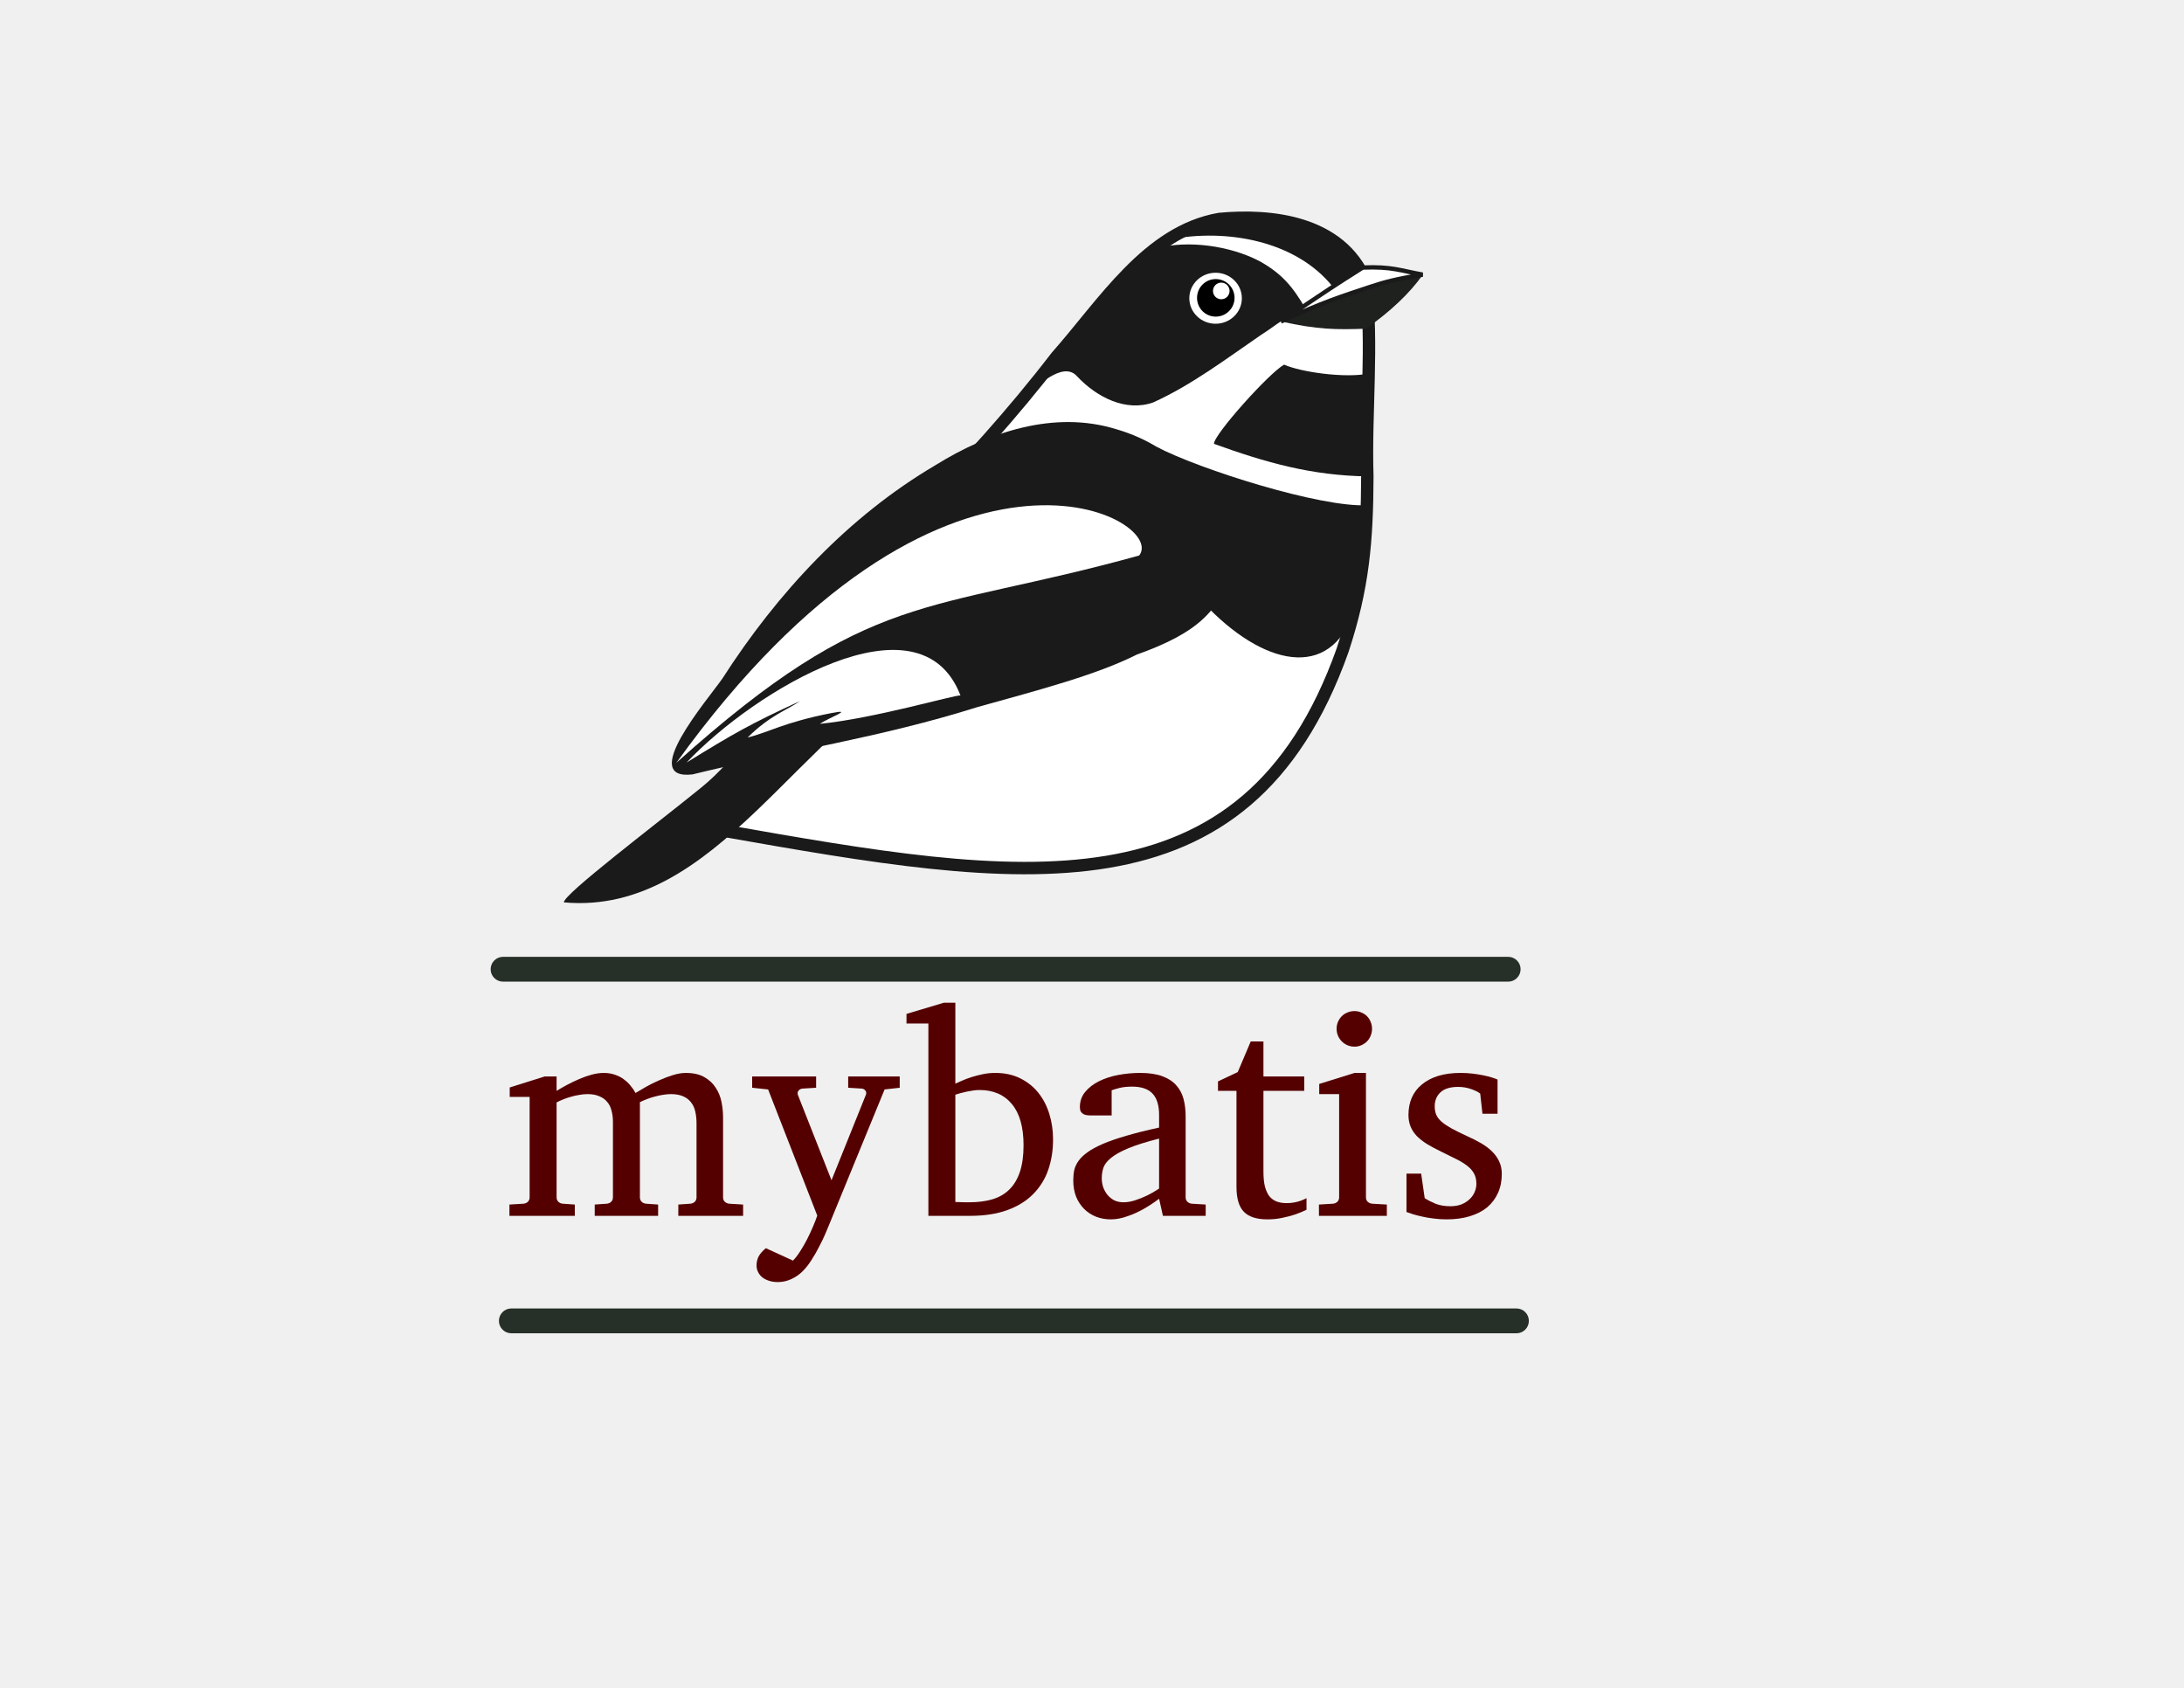
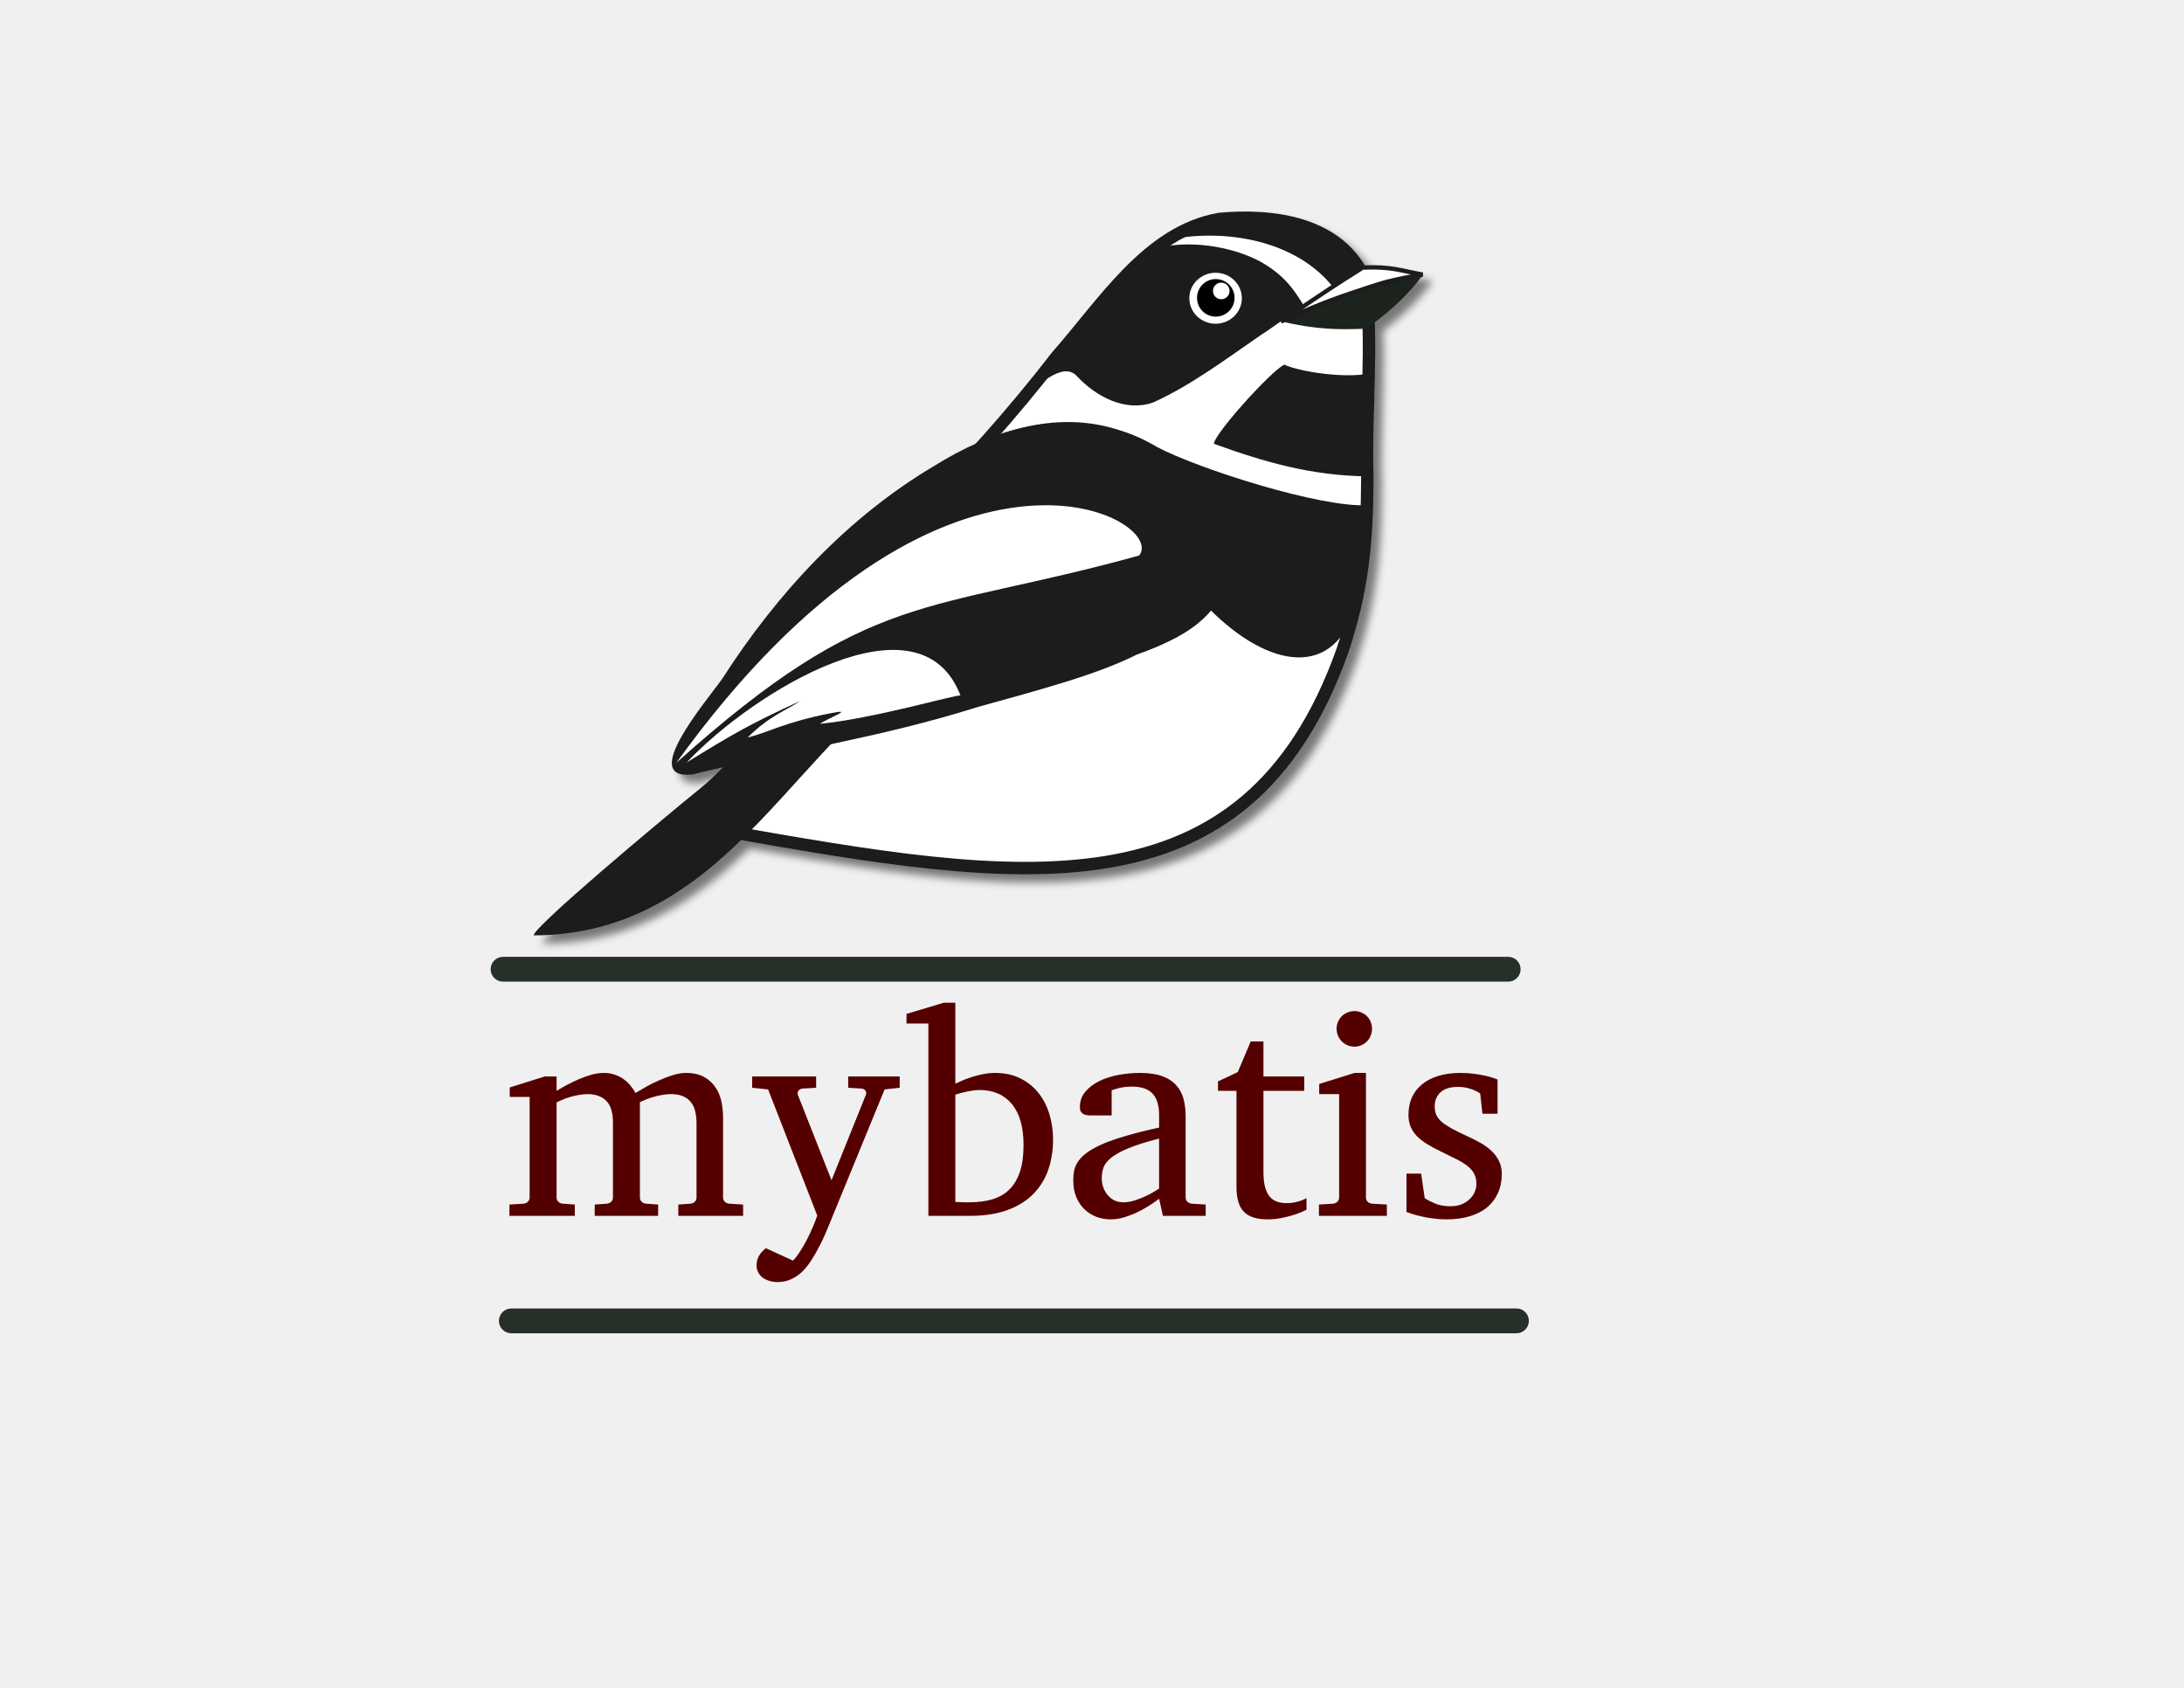
<svg xmlns="http://www.w3.org/2000/svg" width="792pt" height="612pt" id="svg2" version="1.0">
  <defs id="defs4">
    <linearGradient id="linearGradient3038">
      <stop style="stop-color:#757769;stop-opacity:1;" offset="0" id="stop3040" />
      <stop style="stop-color:#fff8cb;stop-opacity:1;" offset="1" id="stop3042" />
    </linearGradient>
    <linearGradient id="linearGradient3038-2">
      <stop style="stop-color:#757769;stop-opacity:1;" offset="0" id="stop3040-7" />
      <stop style="stop-color:#fff8cb;stop-opacity:1;" offset="1" id="stop3042-0" />
    </linearGradient>
+     <filter id="filter3032" width="1.5" height="1.5" x="-.25" y="-.25">
+       <feGaussianBlur id="feGaussianBlur3034" in="SourceAlpha" stdDeviation="2" result="blur" />
+       <feColorMatrix id="feColorMatrix3036" result="bluralpha" type="matrix" values="1 0 0 0 0 0 1 0 0 0 0 0 1 0 0 0 0 0 0.5 0 " />
+       <feOffset id="feOffset3038" in="bluralpha" dx="4" dy="4" result="offsetBlur" />
+       <feMerge id="feMerge3040">
+         <feMergeNode id="feMergeNode3042" in="offsetBlur" />
+         <feMergeNode id="feMergeNode3044" in="SourceGraphic" />
+       </feMerge>
+     </filter>
  </defs>
  <g id="layer1">
    <path id="path3104" style="font-size:139.822px;font-style:normal;font-variant:normal;font-weight:normal;font-stretch:normal;text-align:center;line-height:125%;writing-mode:lr-tb;text-anchor:middle;fill:#550000;fill-opacity:1;stroke:none;font-family:Abyssinica SIL;-inkscape-font-specification:Abyssinica SIL" d="m 327.977,587.806 0,-5.462 5.871,-0.41 c 0.865,-0.091 1.57,-0.41 2.116,-0.956 0.546,-0.546 0.819,-1.252 0.819,-2.116 l 0,-35.638 c -9e-5,-2.185 -0.205,-4.142 -0.614,-5.871 -0.41,-1.775 -1.115,-3.277 -2.116,-4.506 -0.956,-1.229 -2.23,-2.185 -3.823,-2.867 -1.593,-0.683 -3.55,-1.024 -5.871,-1.024 -1.183,6e-5 -2.435,0.114 -3.755,0.341 -1.274,0.182 -2.572,0.455 -3.892,0.819 -1.274,0.319 -2.549,0.728 -3.823,1.229 -1.229,0.455 -2.39,0.956 -3.482,1.502 l 0,46.016 c -6e-5,0.865 0.273,1.57 0.819,2.116 0.546,0.546 1.252,0.865 2.116,0.956 l 5.871,0.41 0,5.462 -30.654,0 0,-5.462 5.871,-0.41 c 0.865,-0.091 1.57,-0.41 2.116,-0.956 0.546,-0.546 0.819,-1.252 0.819,-2.116 l 0,-36.526 c -5e-5,-1.957 -0.228,-3.755 -0.683,-5.394 -0.41,-1.684 -1.115,-3.095 -2.116,-4.233 -0.956,-1.183 -2.23,-2.094 -3.823,-2.731 -1.548,-0.683 -3.436,-1.024 -5.667,-1.024 -1.32,6e-5 -2.708,0.137 -4.165,0.41 -1.411,0.228 -2.776,0.546 -4.096,0.956 -1.32,0.364 -2.572,0.797 -3.755,1.297 -1.138,0.455 -2.116,0.91 -2.936,1.365 l 0,45.879 c -3e-5,0.865 0.273,1.57 0.819,2.116 0.546,0.546 1.252,0.865 2.116,0.956 l 5.871,0.41 0,5.462 -31.61,0 0,-5.462 6.827,-0.41 c 0.865,-0.091 1.57,-0.41 2.116,-0.956 0.546,-0.546 0.819,-1.252 0.819,-2.116 l 0,-48.542 -9.626,0 0,-4.574 16.932,-5.325 5.735,0 0,6.964 c 1.547,-0.956 3.254,-1.934 5.12,-2.936 1.912,-1.001 3.869,-1.934 5.871,-2.799 2.003,-0.865 4.005,-1.57 6.008,-2.116 2.048,-0.546 3.983,-0.819 5.803,-0.819 2.003,7e-5 3.823,0.296 5.462,0.888 1.638,0.546 3.072,1.297 4.301,2.253 1.274,0.91 2.367,1.957 3.277,3.141 0.956,1.138 1.73,2.276 2.321,3.414 1.411,-0.865 3.118,-1.866 5.12,-3.004 2.003,-1.138 4.119,-2.185 6.349,-3.141 2.23,-1.001 4.46,-1.843 6.691,-2.526 2.23,-0.683 4.278,-1.024 6.145,-1.024 3.687,7e-5 6.691,0.683 9.012,2.048 2.321,1.32 4.142,3.027 5.462,5.12 1.365,2.048 2.298,4.347 2.799,6.896 0.501,2.549 0.751,5.007 0.751,7.373 l 0,38.711 c -1.1e-4,0.865 0.273,1.57 0.819,2.116 0.592,0.546 1.297,0.865 2.116,0.956 l 6.759,0.41 0,5.462 -31.337,0" />
    <path id="path3106" style="font-size:139.822px;font-style:normal;font-variant:normal;font-weight:normal;font-stretch:normal;text-align:center;line-height:125%;writing-mode:lr-tb;text-anchor:middle;fill:#550000;fill-opacity:1;stroke:none;font-family:Abyssinica SIL;-inkscape-font-specification:Abyssinica SIL" d="m 427.723,526.702 -26.831,65.405 c -0.455,1.138 -1.092,2.663 -1.912,4.574 -0.819,1.912 -1.798,3.937 -2.936,6.076 -1.092,2.185 -2.321,4.324 -3.687,6.418 -1.32,2.094 -2.708,3.869 -4.165,5.325 -1.684,1.684 -3.55,2.981 -5.598,3.892 -2.003,0.956 -4.187,1.434 -6.554,1.434 -1.639,-3e-5 -3.095,-0.228 -4.369,-0.683 -1.274,-0.41 -2.344,-0.979 -3.209,-1.707 -0.865,-0.728 -1.525,-1.593 -1.98,-2.594 -0.455,-0.956 -0.683,-1.957 -0.683,-3.004 -10e-6,-1.593 0.341,-3.072 1.024,-4.438 0.728,-1.32 1.889,-2.64 3.482,-3.96 l 13.108,6.008 c 1.138,-1.138 2.299,-2.64 3.482,-4.506 1.183,-1.821 2.298,-3.755 3.345,-5.803 1.047,-2.048 2.003,-4.096 2.867,-6.145 0.865,-2.003 1.547,-3.778 2.048,-5.325 l -23.759,-60.968 -7.715,-0.819 0,-5.462 30.928,0 0,5.462 -6.691,0.41 c -0.774,0.091 -1.388,0.432 -1.843,1.024 -0.455,0.592 -0.546,1.274 -0.273,2.048 l 16.249,41.237 16.59,-41.237 c 0.319,-0.728 0.273,-1.388 -0.137,-1.98 -0.41,-0.637 -1.001,-1.001 -1.775,-1.092 l -6.622,-0.41 0,-5.462 24.92,0 0,5.462 -7.305,0.819" />
    <path id="path3108" style="font-size:139.822px;font-style:normal;font-variant:normal;font-weight:normal;font-stretch:normal;text-align:center;line-height:125%;writing-mode:lr-tb;text-anchor:middle;fill:#550000;fill-opacity:1;stroke:none;font-family:Abyssinica SIL;-inkscape-font-specification:Abyssinica SIL" d="m 509.172,550.871 c -7e-5,5.28 -0.774,10.173 -2.321,14.679 -1.548,4.46 -3.96,8.352 -7.237,11.675 -3.232,3.323 -7.396,5.917 -12.494,7.783 -5.052,1.866 -11.083,2.799 -18.092,2.799 l -20.14,0 0,-92.987 -10.582,0 0,-4.643 18.024,-5.394 5.598,0 0,39.12 c 0.819,-0.364 1.889,-0.842 3.209,-1.434 1.32,-0.592 2.822,-1.161 4.506,-1.707 1.73,-0.546 3.573,-1.024 5.53,-1.434 1.957,-0.41 3.96,-0.614 6.008,-0.614 4.597,7e-5 8.625,0.865 12.084,2.594 3.505,1.73 6.44,4.074 8.807,7.032 2.367,2.959 4.142,6.395 5.325,10.309 1.183,3.869 1.775,7.942 1.775,12.221 m -14.269,2.799 c -5e-5,-8.784 -1.889,-15.43 -5.667,-19.936 -3.732,-4.506 -8.967,-6.759 -15.703,-6.759 -0.774,6e-5 -1.684,0.068 -2.731,0.205 -1.047,0.137 -2.116,0.319 -3.209,0.546 -1.047,0.228 -2.094,0.478 -3.141,0.751 -1.001,0.273 -1.843,0.523 -2.526,0.751 l 0,51.887 c 0.774,0.045 1.57,0.068 2.39,0.068 0.683,0.045 1.411,0.068 2.185,0.068 0.819,0 1.57,0 2.253,0 4.142,0 7.829,-0.478 11.06,-1.434 3.232,-0.956 5.962,-2.526 8.193,-4.711 2.23,-2.185 3.937,-5.029 5.12,-8.534 1.183,-3.505 1.775,-7.806 1.775,-12.904" />
    <path id="path3110" style="font-size:139.822px;font-style:normal;font-variant:normal;font-weight:normal;font-stretch:normal;text-align:center;line-height:125%;writing-mode:lr-tb;text-anchor:middle;fill:#550000;fill-opacity:1;stroke:none;font-family:Abyssinica SIL;-inkscape-font-specification:Abyssinica SIL" d="m 562.288,587.806 -1.843,-8.261 c -2.458,1.866 -4.984,3.527 -7.578,4.984 -1.138,0.637 -2.344,1.252 -3.618,1.843 -1.274,0.592 -2.594,1.115 -3.96,1.57 -1.32,0.501 -2.685,0.888 -4.096,1.161 -1.365,0.273 -2.731,0.41 -4.096,0.41 -2.549,-10e-6 -4.938,-0.432 -7.169,-1.297 -2.185,-0.865 -4.096,-2.116 -5.735,-3.755 -1.639,-1.639 -2.936,-3.618 -3.892,-5.94 -0.91,-2.321 -1.365,-4.961 -1.365,-7.92 0,-1.73 0.159,-3.368 0.478,-4.916 0.364,-1.547 1.07,-3.049 2.116,-4.506 1.047,-1.456 2.503,-2.845 4.369,-4.165 1.912,-1.365 4.392,-2.708 7.442,-4.028 3.095,-1.32 6.85,-2.617 11.265,-3.892 4.46,-1.32 9.74,-2.64 15.839,-3.96 l 0,-6.008 c -4e-5,-4.688 -1.047,-8.147 -3.141,-10.377 -2.094,-2.276 -5.394,-3.414 -9.9,-3.414 -2.458,7e-5 -4.552,0.228 -6.281,0.683 -1.73,0.455 -2.936,0.819 -3.618,1.092 l 0,12.153 -10.173,0 c -0.637,4e-5 -1.274,-0.045 -1.912,-0.137 -0.592,-0.091 -1.138,-0.273 -1.639,-0.546 -0.501,-0.319 -0.91,-0.728 -1.229,-1.229 -0.273,-0.546 -0.41,-1.252 -0.41,-2.116 -10e-6,-2.867 0.865,-5.325 2.594,-7.373 1.73,-2.094 3.983,-3.823 6.759,-5.189 2.776,-1.365 5.894,-2.367 9.353,-3.004 3.459,-0.637 6.918,-0.956 10.377,-0.956 4.324,7e-5 7.897,0.523 10.719,1.57 2.867,1.047 5.12,2.503 6.759,4.369 1.684,1.866 2.867,4.074 3.55,6.622 0.683,2.549 1.024,5.348 1.024,8.398 l 0,39.189 c -6e-5,0.865 0.273,1.57 0.819,2.116 0.592,0.546 1.297,0.865 2.116,0.956 l 6.759,0.41 0,5.462 -20.687,0 m -1.843,-37.345 c -6.281,1.593 -11.265,3.163 -14.952,4.711 -3.687,1.548 -6.486,3.118 -8.398,4.711 -1.866,1.548 -3.072,3.141 -3.618,4.779 -0.501,1.593 -0.751,3.254 -0.751,4.984 -2e-5,1.456 0.228,2.89 0.683,4.301 0.501,1.365 1.183,2.594 2.048,3.687 0.91,1.092 2.003,1.98 3.277,2.663 1.32,0.637 2.822,0.956 4.506,0.956 1.866,0 3.8,-0.341 5.803,-1.024 2.048,-0.683 3.914,-1.434 5.598,-2.253 1.957,-0.956 3.892,-2.071 5.803,-3.345 l 0,-24.169" />
    <path id="path3112" style="font-size:139.822px;font-style:normal;font-variant:normal;font-weight:normal;font-stretch:normal;text-align:center;line-height:125%;writing-mode:lr-tb;text-anchor:middle;fill:#550000;fill-opacity:1;stroke:none;font-family:Abyssinica SIL;-inkscape-font-specification:Abyssinica SIL" d="m 631.722,584.871 c -1.73,0.865 -3.619,1.639 -5.667,2.321 -1.73,0.592 -3.732,1.115 -6.008,1.57 -2.276,0.501 -4.665,0.751 -7.169,0.751 -5.28,-10e-6 -9.103,-1.229 -11.47,-3.687 -2.367,-2.458 -3.55,-6.463 -3.55,-12.016 l 0,-46.425 -8.944,0 0,-4.574 9.558,-4.506 6.281,-14.815 6.145,0 0,16.932 19.731,0 0,6.964 -19.731,0 0,39.052 c -2e-5,2.776 0.228,5.143 0.683,7.1 0.501,1.912 1.206,3.482 2.116,4.711 0.956,1.183 2.116,2.048 3.482,2.594 1.411,0.546 3.049,0.819 4.916,0.819 1.365,10e-6 2.617,-0.114 3.755,-0.341 1.183,-0.228 2.207,-0.501 3.072,-0.819 1.001,-0.364 1.934,-0.774 2.799,-1.229 l 0,5.598" />
    <path id="path3114" style="font-size:139.822px;font-style:normal;font-variant:normal;font-weight:normal;font-stretch:normal;text-align:center;line-height:125%;writing-mode:lr-tb;text-anchor:middle;fill:#550000;fill-opacity:1;stroke:none;font-family:Abyssinica SIL;-inkscape-font-specification:Abyssinica SIL" d="m 663.4,497.345 c -3e-5,1.183 -0.228,2.321 -0.683,3.414 -0.41,1.047 -1.001,1.957 -1.775,2.731 -0.774,0.774 -1.684,1.388 -2.731,1.843 -1.001,0.455 -2.094,0.683 -3.277,0.683 -1.183,8e-5 -2.321,-0.227 -3.414,-0.683 -1.047,-0.455 -1.957,-1.07 -2.731,-1.843 -0.774,-0.774 -1.388,-1.684 -1.843,-2.731 -0.455,-1.092 -0.683,-2.23 -0.683,-3.414 -10e-6,-1.183 0.228,-2.298 0.683,-3.345 0.455,-1.047 1.07,-1.957 1.843,-2.731 0.774,-0.774 1.684,-1.365 2.731,-1.775 1.092,-0.455 2.23,-0.683 3.414,-0.683 1.183,1e-4 2.276,0.228 3.277,0.683 1.047,0.41 1.957,1.001 2.731,1.775 0.774,0.774 1.365,1.684 1.775,2.731 0.455,1.047 0.683,2.162 0.683,3.345 m -25.671,90.461 0,-5.462 6.827,-0.41 c 0.865,-0.091 1.57,-0.41 2.116,-0.956 0.546,-0.546 0.819,-1.252 0.819,-2.116 l 0,-49.907 -9.626,0 0,-4.916 17.068,-5.325 5.53,0 0,60.148 c -3e-5,0.865 0.273,1.57 0.819,2.116 0.592,0.546 1.297,0.865 2.116,0.956 l 7.169,0.41 0,5.462 -32.839,0" />
    <path id="path3116" style="font-size:139.822px;font-style:normal;font-variant:normal;font-weight:normal;font-stretch:normal;text-align:center;line-height:125%;writing-mode:lr-tb;text-anchor:middle;fill:#550000;fill-opacity:1;stroke:none;font-family:Abyssinica SIL;-inkscape-font-specification:Abyssinica SIL" d="m 726.143,567.529 c -5e-5,3.414 -0.615,6.486 -1.843,9.217 -1.229,2.731 -2.981,5.052 -5.257,6.964 -2.276,1.866 -5.075,3.3 -8.398,4.301 -3.323,1.001 -7.055,1.502 -11.197,1.502 -2.139,-10e-6 -4.233,-0.137 -6.281,-0.41 -2.003,-0.228 -3.869,-0.546 -5.598,-0.956 -1.684,-0.364 -3.186,-0.751 -4.506,-1.161 -1.32,-0.41 -2.321,-0.751 -3.004,-1.024 l 0,-18.57 7.1,0 1.707,11.879 c 1.411,0.91 3.141,1.798 5.189,2.663 2.094,0.819 4.506,1.229 7.237,1.229 2.003,10e-6 3.778,-0.296 5.325,-0.888 1.547,-0.637 2.845,-1.456 3.892,-2.458 1.092,-1.001 1.912,-2.139 2.458,-3.414 0.592,-1.32 0.888,-2.685 0.888,-4.096 -3e-5,-1.957 -0.387,-3.618 -1.161,-4.984 -0.774,-1.411 -1.889,-2.663 -3.345,-3.755 -1.457,-1.138 -3.254,-2.23 -5.394,-3.277 -2.094,-1.047 -4.483,-2.23 -7.169,-3.55 -2.549,-1.229 -4.802,-2.435 -6.759,-3.618 -1.957,-1.229 -3.618,-2.526 -4.984,-3.892 -1.32,-1.411 -2.321,-2.936 -3.004,-4.574 -0.683,-1.684 -1.024,-3.573 -1.024,-5.667 -10e-6,-3.095 0.546,-5.894 1.639,-8.398 1.138,-2.503 2.776,-4.62 4.916,-6.349 2.139,-1.775 4.756,-3.14 7.851,-4.096 3.141,-0.956 6.736,-1.434 10.787,-1.434 2.048,7e-5 4.005,0.114 5.871,0.341 1.866,0.228 3.573,0.501 5.12,0.819 1.547,0.319 2.913,0.66 4.096,1.024 1.183,0.364 2.116,0.706 2.799,1.024 l 0,16.522 -7.305,0 -1.092,-9.763 c -1.001,-0.774 -2.481,-1.502 -4.438,-2.185 -1.957,-0.683 -4.028,-1.024 -6.213,-1.024 -3.869,6e-5 -6.736,0.888 -8.602,2.663 -1.821,1.73 -2.731,3.96 -2.731,6.691 -2e-5,1.593 0.25,2.981 0.751,4.165 0.546,1.183 1.411,2.299 2.594,3.345 1.229,1.047 2.822,2.116 4.779,3.209 2.003,1.092 4.483,2.321 7.442,3.687 2.458,1.092 4.711,2.23 6.759,3.414 2.048,1.183 3.823,2.503 5.325,3.96 1.502,1.457 2.663,3.072 3.482,4.847 0.865,1.775 1.297,3.801 1.297,6.076" />
    <rect style="color:#000000;fill:#262f28;fill-opacity:1;fill-rule:nonzero;stroke:none;stroke-width:2;marker:none;visibility:visible;display:inline;overflow:visible;enable-background:accumulate" id="rect2969" width="498" height="12" x="-735.233" y="462.586" ry="6" transform="scale(-1,1)" />
    <rect ry="6" y="632.586" x="-739.233" height="12" width="498" id="rect2971" style="color:#000000;fill:#262f28;fill-opacity:1;fill-rule:nonzero;stroke:none;stroke-width:2;marker:none;visibility:visible;display:inline;overflow:visible;enable-background:accumulate" transform="scale(-1,1)" />
-     <path style="fill:#ffffff;fill-opacity:1;stroke:#1a1a1a;stroke-width:6;stroke-miterlimit:4;stroke-opacity:1;stroke-dasharray:none" d="m 649.182,314.316 c 9.973,-30.303 11.824,-52.687 11.948,-83.927 -0.985,-31.434 2.883,-63.607 -0.883,-94.749 -12.158,-28.655 -45.696,-32.12 -70.718,-29.772 -34.68,6.127 -55.759,40.614 -78.747,66.635 -21.165,27.523 -44.255,53.044 -68.39,77.223 -80.68,113.613 -104.436,148.343 -92.648,151.857 142.724,25.17 252.783,44.129 299.438,-87.267 z" id="Body" />
-     <path style="fill:#1a1a1a;stroke:none;stroke-width:6;stroke-miterlimit:4;stroke-dasharray:none" d="m 658.956,129.347 c -16.442,-23.58 -60.174,-35.34 -93.718,-13.523 27.808,-5.503 61.359,0.575 79.132,22.757 5.437,-3.801 8.904,-5.744 14.586,-9.233 z" id="HeadStripe" />
-     <path style="fill:#1a1a1a;fill-opacity:1;stroke-width:6;stroke-miterlimit:4;stroke-dasharray:none" d="m 496.72,190.066 c 12.448,-14.03 23.54,-29.488 35.922,-43.571 9.017,-8.931 17.315,-18.823 27.202,-26.604 14.65,-3.787 34.69,-1.175 49.144,6.352 10.704,6.001 15.936,12.054 22.511,23.386 -8.072,1.615 -14.574,7.825 -21.606,12.171 -17.047,11.694 -33.763,24.388 -52.386,32.797 -13.182,4.582 -27.159,-2.497 -36.692,-12.62 -3.705,-4.268 -9.093,-2.157 -13.107,0.222 -3.89,2.206 -7.38,5.156 -10.988,7.867 z" id="EyeMask" />
-     <path id="Chest" d="m 655.862,291.735 c 3.623,-14.576 5.979,-43.912 5.112,-47.489 -22.306,1.191 -80.797,-17.233 -101.829,-28.263 29.827,29.725 26.448,24.272 33.454,43.225 6.801,9.259 -7.03,24.708 -8.025,35.005 28.706,29.009 61.026,34.758 71.288,-2.478 z" style="fill:#1a1a1a;fill-opacity:1;stroke:none" />
-     <path id="TailUpper" d="m 453.737,318.397 c -67.452,32.384 -106.7,124.485 -181.07,117.872 -0.736,-3.541 44.888,-38.022 66.427,-55.539 16.95,-13.764 33.096,-37.33 33.364,-44.419 10.796,-4.584 68.656,-18.306 81.28,-17.914 z" style="fill:#1a1a1a;fill-opacity:1;stroke:none;stroke-width:6;stroke-miterlimit:4;stroke-dasharray:none" />
-     <g id="Beak" transform="matrix(-0.4865093,0,0,0.5435717,670.447,124.1698)" style="stroke-width:11.667;stroke-miterlimit:4;stroke-dasharray:none">
-       <path style="fill:#1e211e;stroke-width:11.667;stroke-miterlimit:4;stroke-dasharray:none" d="m 104.971,57.474 c -36.118,7.238 -54.418,7.429 -84.595,6.432 -24.463,-15.64 -42.777,-30.942 -56.445,-48.064 10.282,0.444 26.446,3.735 50.502,10.039 24.056,6.304 52.978,14.809 90.539,31.593 z" id="BeakLower" />
-       <path id="BeakUpper" d="M 104.971,57.474 C 53.599,26.511 53.599,26.511 23.619,9.524 -5.397,8.454 -14.165,12.391 -35.864,15.827 c 27.277,4.06 37.973,6.63 53.795,11.35 26.878,8.017 45.176,13.067 87.04,30.298 z" style="fill:#ffffff;fill-opacity:1;stroke-width:3.889;stroke-miterlimit:4;stroke-dasharray:none;stroke:#1a1a1a;stroke-opacity:1" />
+     <g id="g3014" style="filter:url(#filter3032)">
+       <path id="Body" d="m 649.182,314.316 c 9.973,-30.303 11.824,-52.687 11.948,-83.927 -0.985,-31.434 2.883,-63.607 -0.883,-94.749 -12.158,-28.655 -45.696,-32.12 -70.718,-29.772 -34.68,6.127 -55.759,40.614 -78.747,66.635 -21.165,27.523 -44.255,53.044 -68.39,77.223 -80.68,113.613 -104.436,148.343 -92.648,151.857 142.724,25.17 252.783,44.129 299.438,-87.267 z" style="fill:#ffffff;fill-opacity:1;stroke:#1a1a1a;stroke-width:6;stroke-miterlimit:4;stroke-opacity:1;stroke-dasharray:none" />
+       <path id="HeadStripe" d="m 658.956,129.347 c -16.442,-23.58 -60.174,-35.34 -93.718,-13.523 27.808,-5.503 61.359,0.575 79.132,22.757 5.437,-3.801 8.904,-5.744 14.586,-9.233 z" style="fill:#1a1a1a;stroke:none;stroke-width:6;stroke-miterlimit:4;stroke-dasharray:none" />
+       <path id="EyeMask" d="m 496.72,190.066 c 12.448,-14.03 23.54,-29.488 35.922,-43.571 9.017,-8.931 17.315,-18.823 27.202,-26.604 14.65,-3.787 34.69,-1.175 49.144,6.352 10.704,6.001 15.936,12.054 22.511,23.386 -8.072,1.615 -14.574,7.825 -21.606,12.171 -17.047,11.694 -33.763,24.388 -52.386,32.797 -13.182,4.582 -27.159,-2.497 -36.692,-12.62 -3.705,-4.268 -9.093,-2.157 -13.107,0.222 -3.89,2.206 -7.38,5.156 -10.988,7.867 z" style="fill:#1a1a1a;fill-opacity:1;stroke-width:6;stroke-miterlimit:4;stroke-dasharray:none" />
+       <path style="fill:#1a1a1a;fill-opacity:1;stroke:none" d="m 655.862,291.735 c 3.623,-14.576 5.979,-43.912 5.112,-47.489 -22.306,1.191 -80.797,-17.233 -101.829,-28.263 29.827,29.725 26.448,24.272 33.454,43.225 6.801,9.259 -7.03,24.708 -8.025,35.005 28.706,29.009 61.026,34.758 71.288,-2.478 z" id="Chest" />
+       <path style="fill:#1a1a1a;fill-opacity:1;stroke:none" d="m 453.737,318.397 c -67.452,32.384 -98.377,133.501 -195.635,133.823 -0.736,-3.541 59.452,-53.974 80.991,-71.491 16.95,-13.764 33.096,-37.33 33.364,-44.419 10.796,-4.584 68.656,-18.306 81.28,-17.914 z" id="TailUpper" />
+       <g style="stroke-width:11.667;stroke-miterlimit:4;stroke-dasharray:none" transform="matrix(-0.4865093,0,0,0.5435717,670.447,124.1698)" id="Beak">
+         <path id="BeakLower" d="m 104.971,57.474 c -36.118,7.238 -54.418,7.429 -84.595,6.432 -24.463,-15.64 -42.777,-30.942 -56.445,-48.064 10.282,0.444 26.446,3.735 50.502,10.039 24.056,6.304 52.978,14.809 90.539,31.593 z" style="fill:#1e211e;stroke-width:11.667;stroke-miterlimit:4;stroke-dasharray:none" />
+         <path style="fill:#ffffff;fill-opacity:1;stroke-width:3.889;stroke-miterlimit:4;stroke-dasharray:none;stroke:#1a1a1a;stroke-opacity:1" d="M 104.971,57.474 C 53.599,26.511 53.599,26.511 23.619,9.524 -5.397,8.454 -14.165,12.391 -35.864,15.827 c 27.277,4.06 37.973,6.63 53.795,11.35 26.878,8.017 45.176,13.067 87.04,30.298 z" id="BeakUpper" />
+       </g>
+       <path style="fill:#ffffff;fill-opacity:1;stroke:none;stroke-width:11.128;stroke-miterlimit:4;stroke-dasharray:none" id="path2541" d="m 202.143,38.612 a 23.75,22.679 0 1 1 -47.5,0 23.75,22.679 0 1 1 47.5,0 z" transform="matrix(-0.5348029,0,0,0.5435717,683.163,123.1992)" />
+       <path id="path2543" d="m 587.831,134.922 c -5.013,0 -9.044,4.059 -9.044,9.077 0,5.018 4.031,9.077 9.044,9.077 5.013,0 9.095,-4.059 9.095,-9.077 0,-5.018 -4.082,-9.077 -9.095,-9.077 z" style="fill:#000000;fill-opacity:1;stroke:none;stroke-width:6;stroke-miterlimit:4;stroke-dasharray:none" />
+       <path id="WingBackground" d="m 561.172,217.221 c 17.042,12.127 34.287,30.305 34.158,53.412 -2.558,23.852 -17.067,35.679 -45.581,45.787 -19.593,9.897 -47.593,17.193 -77.024,25.395 -47.552,14.964 -91.174,21.127 -137.931,32.582 -26.295,3.003 7.031,-35.731 14.463,-46.307 26.73,-41.628 61.06,-78.446 102.912,-103.117 25.989,-16.168 57.622,-26.75 87.593,-17.46 7.518,2.167 14.768,5.404 21.41,9.709 z" style="fill:#1a1a1a;fill-opacity:1;stroke-width:6;stroke-miterlimit:4;stroke-dasharray:none" />
+       <path style="fill:#ffffff;stroke:none;stroke-width:6;stroke-miterlimit:4;stroke-dasharray:none" d="m 331.993,368.644 c 22.549,-13.926 31.059,-18.783 54.834,-29.703 -6.462,4.478 -14.419,6.815 -25.308,17.585 9.725,-2.266 17.451,-7.315 40.493,-11.784 11.521,-2.234 -1.149,2.117 -5.554,5.203 26.157,-2.576 65.578,-14.137 67.945,-13.722 -19.581,-50.934 -99.862,-2.151 -132.411,32.42 z" id="WingTip" />
+       <path style="fill:#ffffff;fill-opacity:1;fill-rule:evenodd;stroke:none;stroke-width:6;stroke-miterlimit:4;stroke-dasharray:none" d="M 550.804,268.571 C 447.32,297.237 421.492,284.04 327.021,368.78 455.468,190.541 565.078,250.551 550.804,268.571 z" id="WingStripe" />
+       <path d="m 574.635,107.126 c 8.997,-3.963 18.402,-6.674 27.674,-9.704 13.705,-4.636 27.614,-8.342 41.637,-11.54 5.082,-1.151 10.178,-2.274 15.358,-2.666 1.27,-0.073 2.546,-0.127 3.817,-0.062 0.439,0.018 0.878,0.019 1.318,0.016 0.253,-0.008 0.506,-0.008 0.76,-0.005 1.36,0.046 2.721,0.045 4.081,0.047 1.662,0.005 3.323,-0.005 4.985,-0.013 1.546,-0.198 2.175,0.153 3.503,0.912 1.524,0.892 2.872,1.958 4.088,3.319 1.29,1.473 2.361,3.177 3.154,5.035 0.516,1.005 0.517,2.165 0.753,3.252 0.179,0.748 0.602,1.236 1.155,1.672 0.969,0.585 2.004,0.855 3.088,1.057 0.174,0.027 0.349,0.054 0.523,0.08 0,0 -9.879,7.732 -9.879,7.732 l 0,0 c -0.175,-0.041 -0.35,-0.083 -0.525,-0.124 -1.212,-0.321 -2.417,-0.74 -3.442,-1.558 -0.671,-0.652 -1.247,-1.377 -1.515,-2.343 -0.338,-1.014 -0.162,-2.168 -0.624,-3.163 -0.683,-1.742 -1.682,-3.302 -2.902,-4.628 -1.162,-1.227 -2.483,-2.15 -3.926,-2.921 -1.031,-0.522 -2.064,-0.447 -3.182,-0.425 -1.651,-0.008 -3.303,-0.018 -4.954,-0.013 -1.399,0.003 -2.799,0.003 -4.198,0.048 -0.253,0.001 -0.506,0.003 -0.759,-0.011 -0.446,-0.013 -0.892,-0.027 -1.338,-0.055 -1.186,-0.053 -2.373,-0.035 -3.559,0.034 -4.934,0.36 -9.811,1.303 -14.67,2.297 -13.876,2.945 -27.596,6.616 -41.11,11.234 -9.67,3.26 -19.481,6.262 -28.742,10.822 0,0 9.431,-8.328 9.431,-8.328 z" id="path3153-7" style="fill:#000000;fill-opacity:0;stroke-width:6;stroke-miterlimit:4;stroke-dasharray:none" />
+       <path style="fill:#1a1a1a;stroke-width:6;stroke-miterlimit:4;stroke-dasharray:none" d="m 661.409,230.31 c 0.137,-12.927 0.967,-46.016 0.638,-49.739 -11.61,2.414 -33.141,-0.693 -41.147,-4.28 -7.113,3.838 -34.132,33.962 -33.935,38.287 25.132,9.061 47.229,15.369 74.444,15.732 z" id="Beard" />
+       <path transform="matrix(0.9083571,0,0,1.014898,31.34358,-88.24072)" d="m 619.993,225.536 a 4.417,3.964 0 1 1 -8.834,0 4.417,3.964 0 1 1 8.834,0 z" id="path3010" style="fill:#ffffff;fill-opacity:1;fill-rule:nonzero;stroke-width:6.249;stroke-miterlimit:4;stroke-dasharray:none" />
    </g>
-     <path transform="matrix(-0.5348029,0,0,0.5435717,683.163,123.1992)" d="m 202.143,38.612 a 23.75,22.679 0 1 1 -47.5,0 23.75,22.679 0 1 1 47.5,0 z" id="path2541" style="fill:#ffffff;fill-opacity:1;stroke:none;stroke-width:11.128;stroke-miterlimit:4;stroke-dasharray:none" />
-     <path style="fill:#000000;fill-opacity:1;stroke:none;stroke-width:6;stroke-miterlimit:4;stroke-dasharray:none" d="m 587.831,134.922 c -5.013,0 -9.044,4.059 -9.044,9.077 0,5.018 4.031,9.077 9.044,9.077 5.013,0 9.095,-4.059 9.095,-9.077 0,-5.018 -4.082,-9.077 -9.095,-9.077 z" id="path2543" />
-     <path style="fill:#1a1a1a;fill-opacity:1;stroke-width:6;stroke-miterlimit:4;stroke-dasharray:none" d="m 561.172,217.221 c 17.042,12.127 34.287,30.305 34.158,53.412 -2.558,23.852 -17.067,35.679 -45.581,45.787 -19.593,9.897 -47.593,17.193 -77.024,25.395 -47.552,14.964 -91.174,21.127 -137.931,32.582 -26.295,3.003 7.031,-35.731 14.463,-46.307 26.73,-41.628 61.06,-78.446 102.912,-103.117 25.989,-16.168 57.622,-26.75 87.593,-17.46 7.518,2.167 14.768,5.404 21.41,9.709 z" id="WingBackground" />
-     <path id="WingTip" d="m 331.993,368.644 c 22.549,-13.926 31.059,-18.783 54.834,-29.703 -6.462,4.478 -14.419,6.815 -25.308,17.585 9.725,-2.266 17.451,-7.315 40.493,-11.784 11.521,-2.234 -1.149,2.117 -5.554,5.203 26.157,-2.576 65.578,-14.137 67.945,-13.722 -19.581,-50.934 -99.862,-2.151 -132.411,32.42 z" style="fill:#ffffff;stroke:none;stroke-width:6;stroke-miterlimit:4;stroke-dasharray:none" />
-     <path id="WingStripe" d="M 550.804,268.571 C 447.32,297.237 421.492,284.04 327.021,368.78 455.468,190.541 565.078,250.551 550.804,268.571 z" style="fill:#ffffff;fill-opacity:1;fill-rule:evenodd;stroke:none;stroke-width:6;stroke-miterlimit:4;stroke-dasharray:none" />
-     <path style="fill:#000000;fill-opacity:0;stroke-width:6;stroke-miterlimit:4;stroke-dasharray:none" id="path3153-7" d="m 574.635,107.126 c 8.997,-3.963 18.402,-6.674 27.674,-9.704 13.705,-4.636 27.614,-8.342 41.637,-11.54 5.082,-1.151 10.178,-2.274 15.358,-2.666 1.27,-0.073 2.546,-0.127 3.817,-0.062 0.439,0.018 0.878,0.019 1.318,0.016 0.253,-0.008 0.506,-0.008 0.76,-0.005 1.36,0.046 2.721,0.045 4.081,0.047 1.662,0.005 3.323,-0.005 4.985,-0.013 1.546,-0.198 2.175,0.153 3.503,0.912 1.524,0.892 2.872,1.958 4.088,3.319 1.29,1.473 2.361,3.177 3.154,5.035 0.516,1.005 0.517,2.165 0.753,3.252 0.179,0.748 0.602,1.236 1.155,1.672 0.969,0.585 2.004,0.855 3.088,1.057 0.174,0.027 0.349,0.054 0.523,0.08 0,0 -9.879,7.732 -9.879,7.732 l 0,0 c -0.175,-0.041 -0.35,-0.083 -0.525,-0.124 -1.212,-0.321 -2.417,-0.74 -3.442,-1.558 -0.671,-0.652 -1.247,-1.377 -1.515,-2.343 -0.338,-1.014 -0.162,-2.168 -0.624,-3.163 -0.683,-1.742 -1.682,-3.302 -2.902,-4.628 -1.162,-1.227 -2.483,-2.15 -3.926,-2.921 -1.031,-0.522 -2.064,-0.447 -3.182,-0.425 -1.651,-0.008 -3.303,-0.018 -4.954,-0.013 -1.399,0.003 -2.799,0.003 -4.198,0.048 -0.253,0.001 -0.506,0.003 -0.759,-0.011 -0.446,-0.013 -0.892,-0.027 -1.338,-0.055 -1.186,-0.053 -2.373,-0.035 -3.559,0.034 -4.934,0.36 -9.811,1.303 -14.67,2.297 -13.876,2.945 -27.596,6.616 -41.11,11.234 -9.67,3.26 -19.481,6.262 -28.742,10.822 0,0 9.431,-8.328 9.431,-8.328 z" />
-     <path id="Beard" d="m 661.409,230.31 c 0.137,-12.927 0.967,-46.016 0.638,-49.739 -11.61,2.414 -33.141,-0.693 -41.147,-4.28 -7.113,3.838 -34.132,33.962 -33.935,38.287 25.132,9.061 47.229,15.369 74.444,15.732 z" style="fill:#1a1a1a;stroke-width:6;stroke-miterlimit:4;stroke-dasharray:none" />
-     <path style="fill:#ffffff;fill-opacity:1;fill-rule:nonzero;stroke-width:6.249;stroke-miterlimit:4;stroke-dasharray:none" id="path3010" d="m 619.993,225.536 a 4.417,3.964 0 1 1 -8.834,0 4.417,3.964 0 1 1 8.834,0 z" transform="matrix(0.9083571,0,0,1.014898,31.34358,-88.24072)" />
  </g>
</svg>
